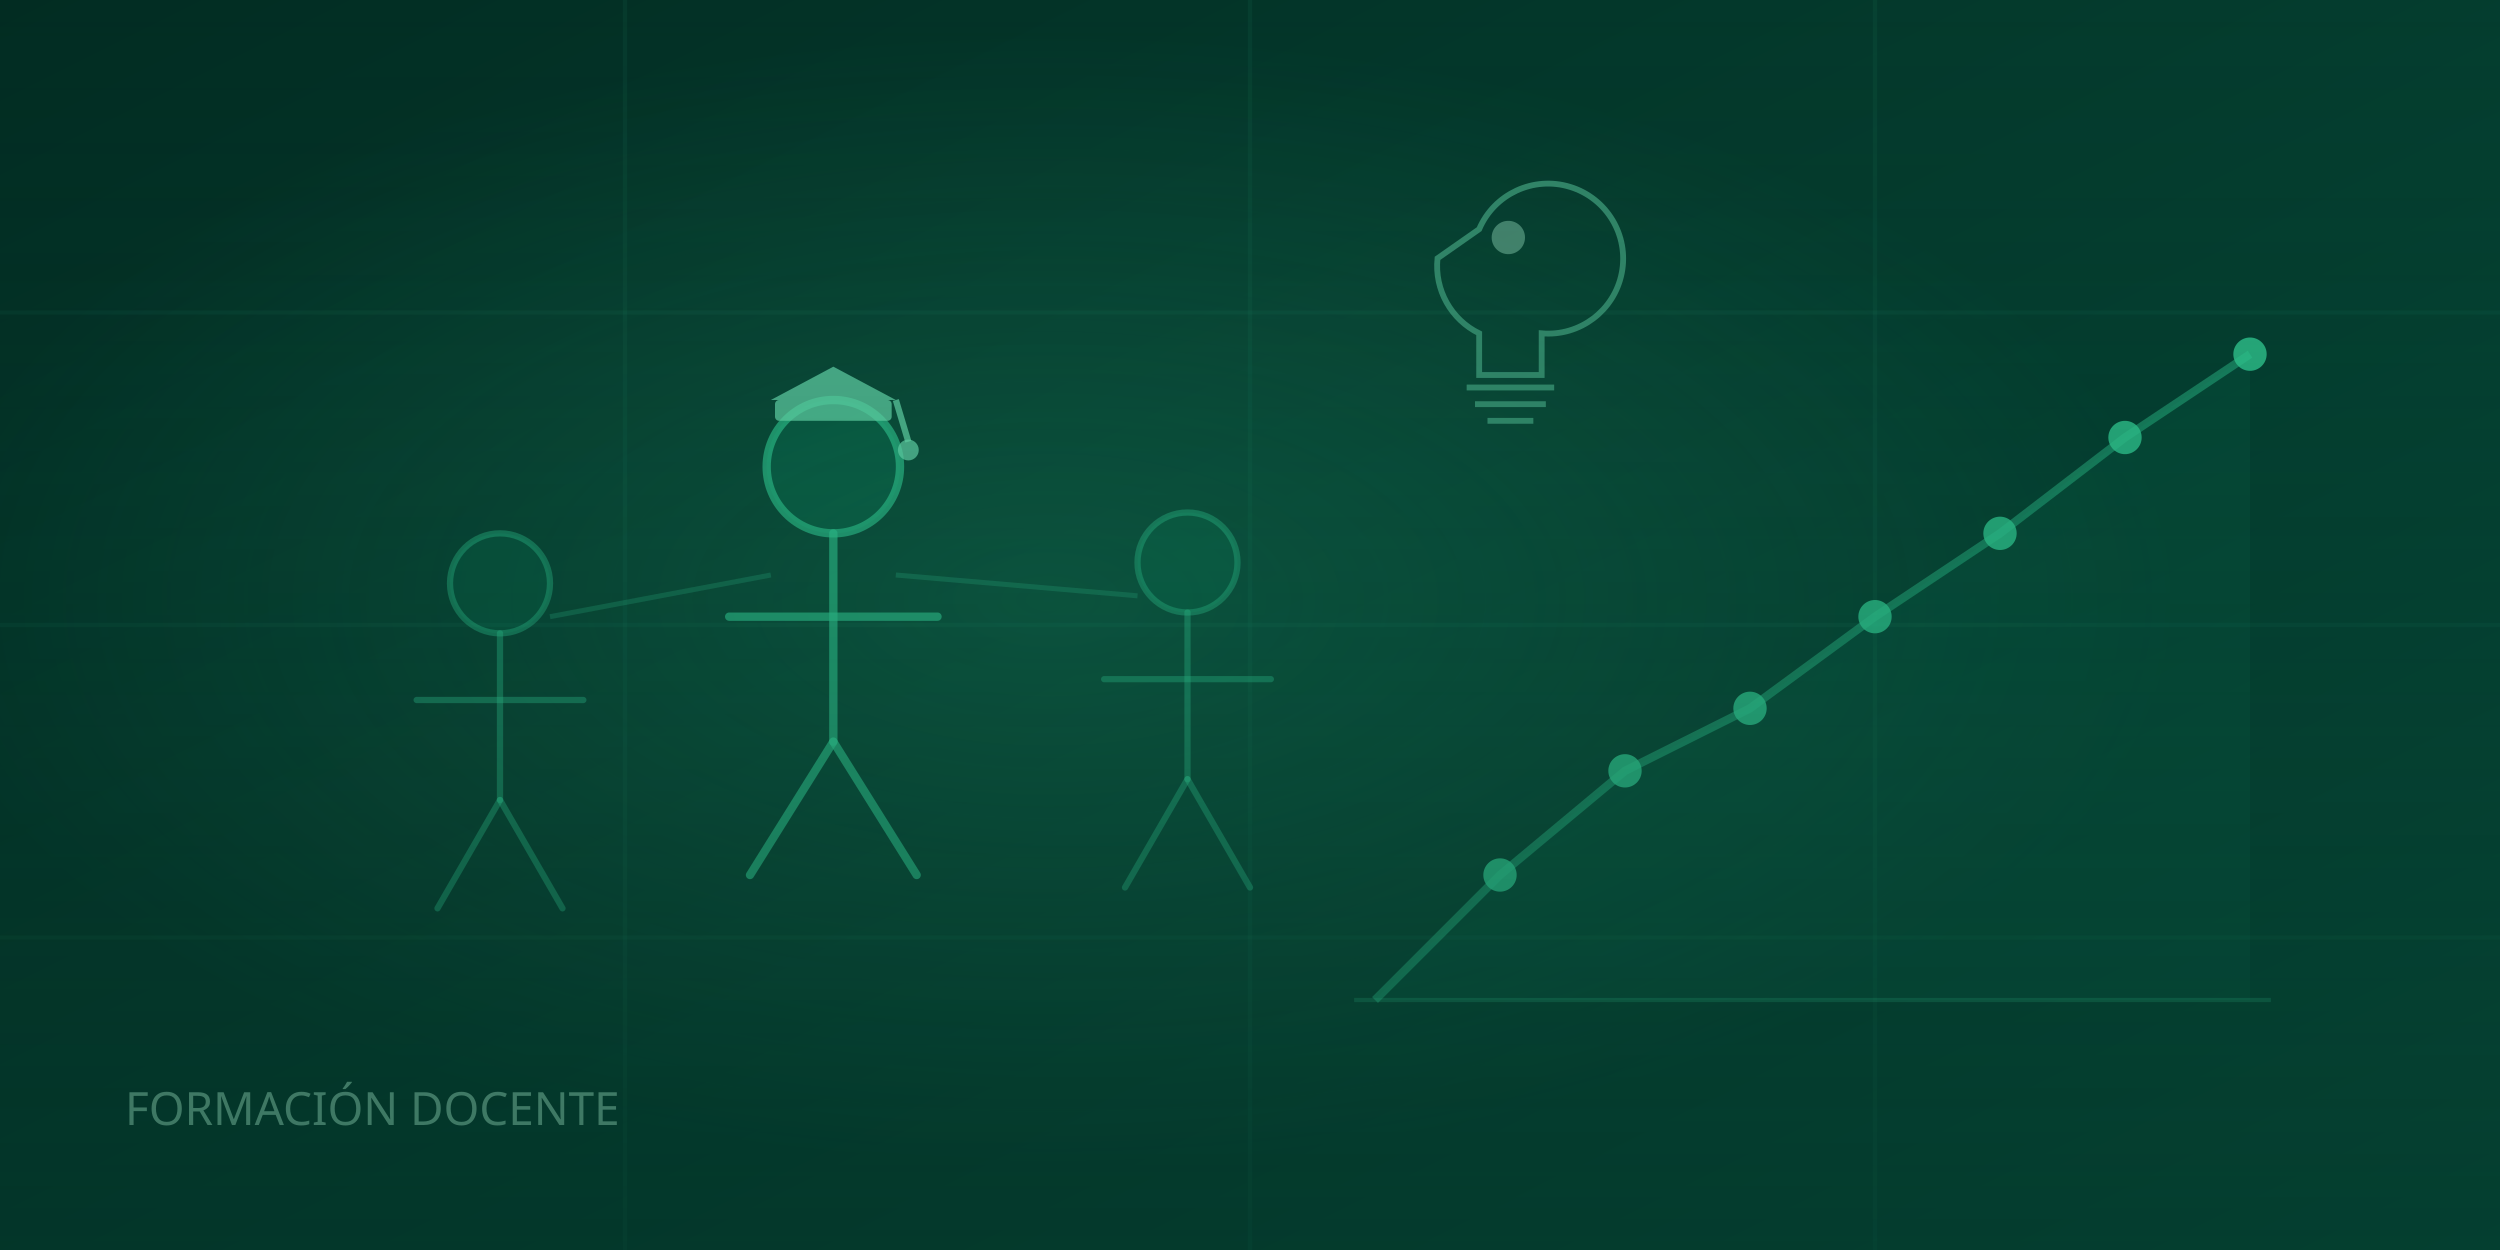
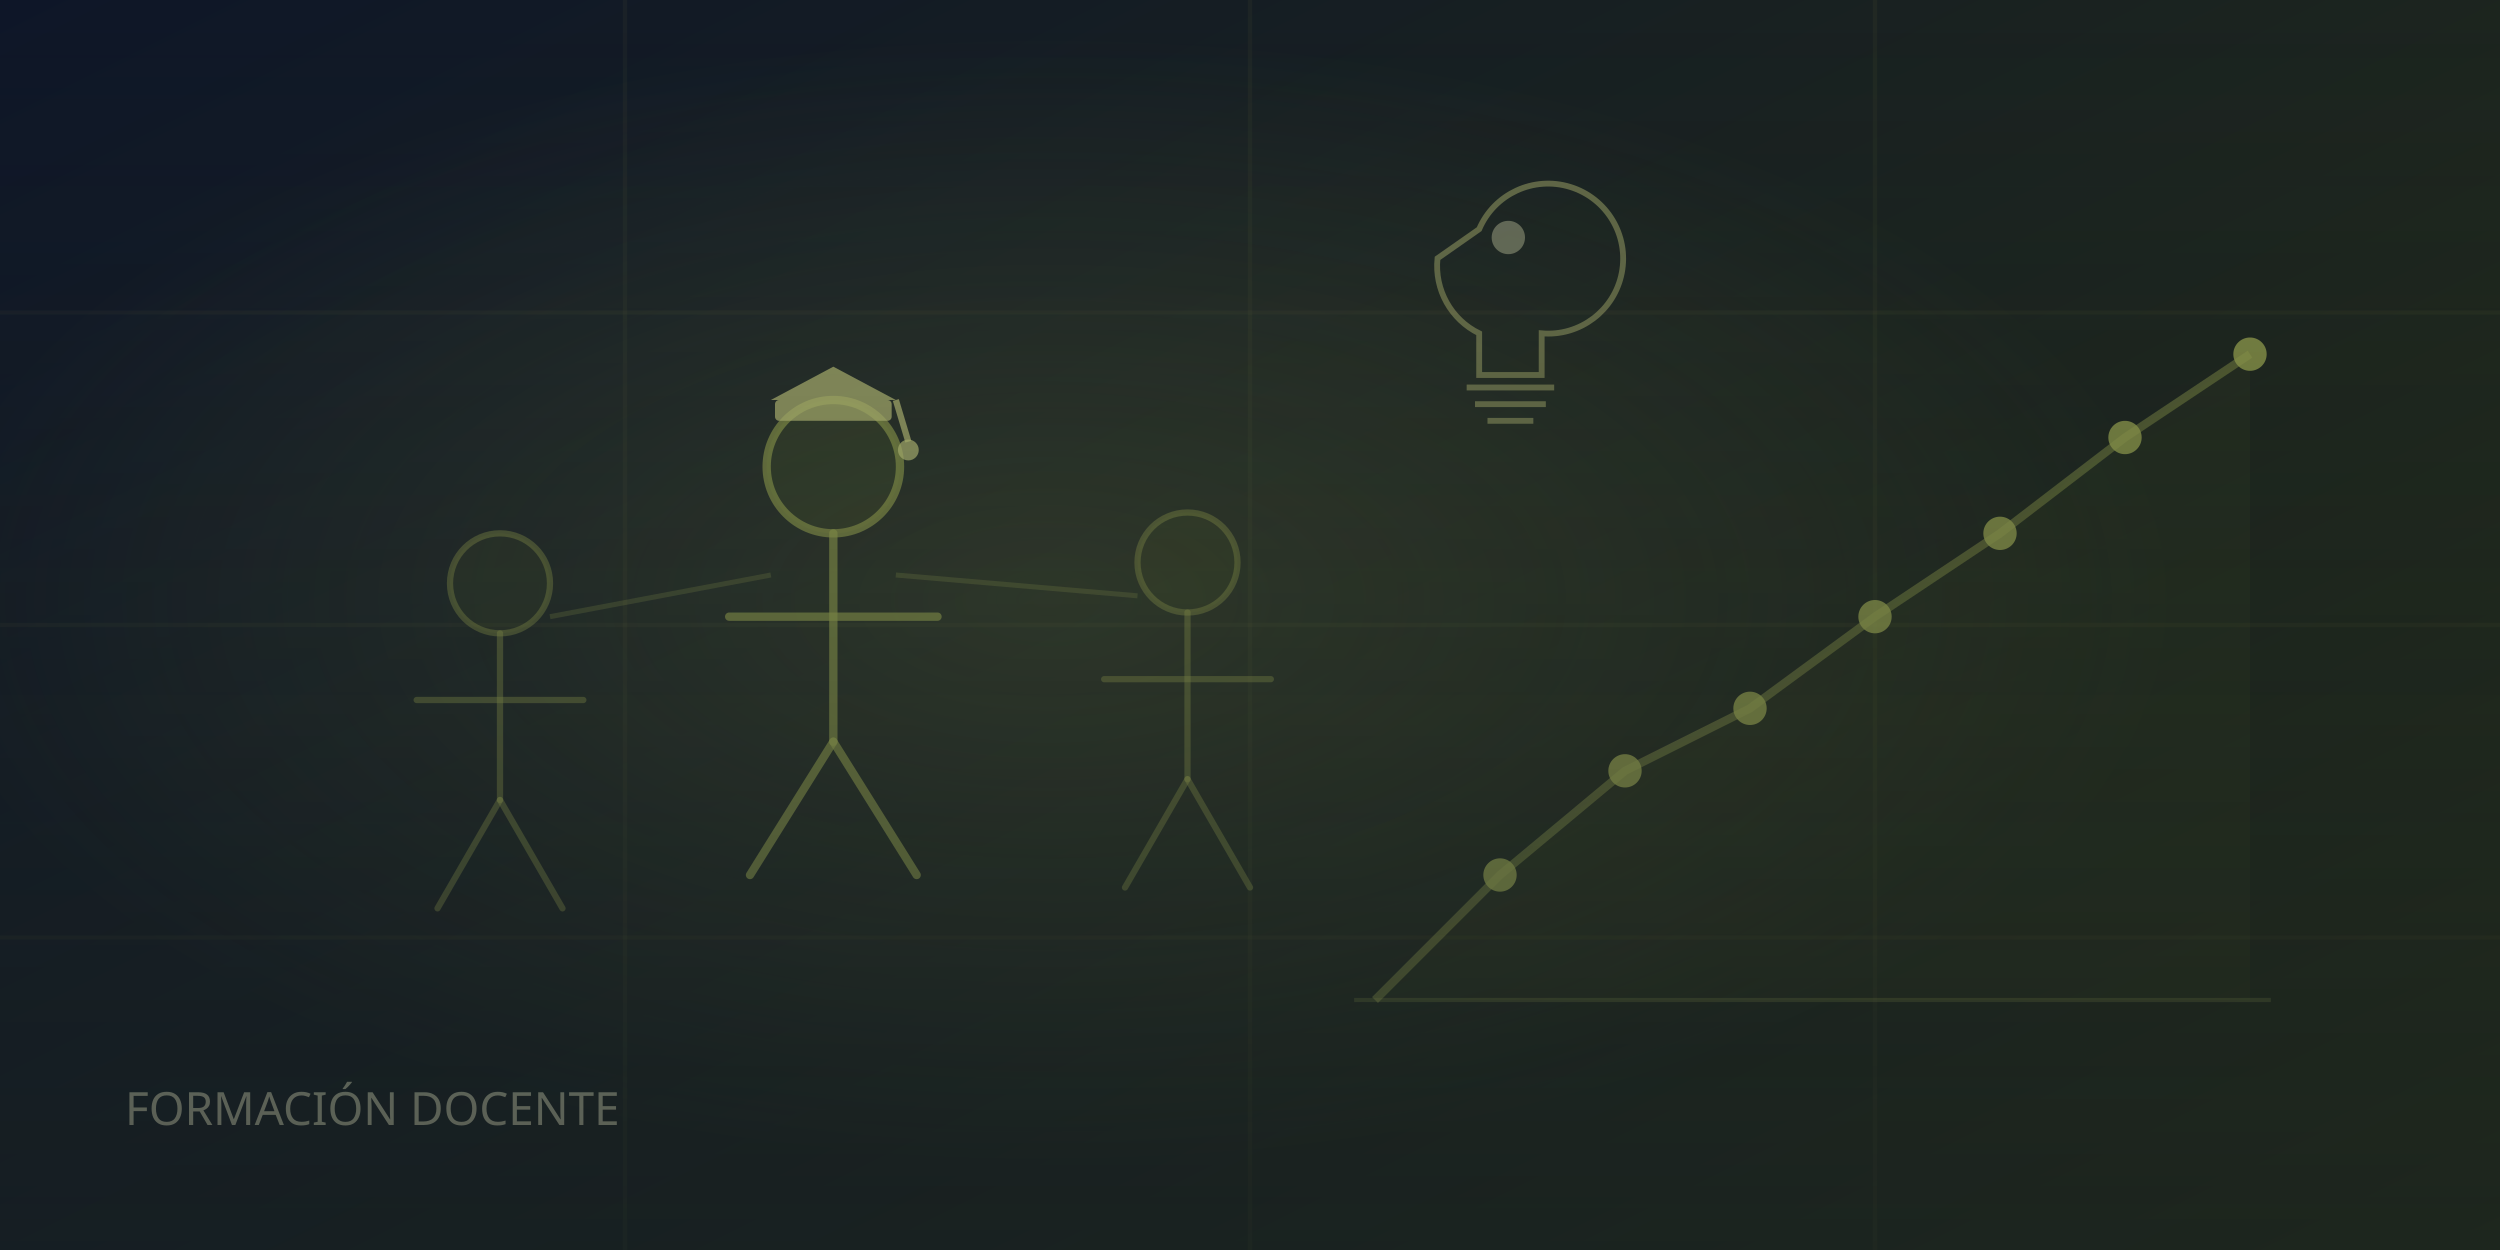
<svg xmlns="http://www.w3.org/2000/svg" viewBox="0 0 600 300">
  <defs>
    <linearGradient id="bg" x1="0%" y1="0%" x2="100%" y2="100%">
-       <stop offset="0%" stop-color="#022c22" />
-       <stop offset="100%" stop-color="#064e3b" />
+       <stop offset="0%" stop-color="#0e1628" />
+       <stop offset="100%" stop-color="#2a3315" />
    </linearGradient>
    <radialGradient id="glow" cx="42%" cy="48%" r="45%">
-       <stop offset="0%" stop-color="#34d399" stop-opacity="0.22" />
-       <stop offset="100%" stop-color="#34d399" stop-opacity="0" />
+       <stop offset="0%" stop-color="#96a14c" stop-opacity="0.22" />
+       <stop offset="100%" stop-color="#96a14c" stop-opacity="0" />
    </radialGradient>
  </defs>
  <rect width="600" height="300" fill="url(#bg)" />
  <rect width="600" height="300" fill="url(#glow)" />
-   <g stroke="#34d399" stroke-opacity="0.06" stroke-width="1">
+   <g stroke="#96a14c" stroke-opacity="0.06" stroke-width="1">
    <line x1="0" y1="75" x2="600" y2="75" />
    <line x1="0" y1="150" x2="600" y2="150" />
    <line x1="0" y1="225" x2="600" y2="225" />
    <line x1="150" y1="0" x2="150" y2="300" />
    <line x1="300" y1="0" x2="300" y2="300" />
    <line x1="450" y1="0" x2="450" y2="300" />
  </g>
-   <g stroke="#34d399" stroke-opacity="0.65" stroke-width="2" stroke-linecap="round" fill="none">
-     <circle cx="200" cy="112" r="16" fill="#10b981" fill-opacity="0.18" />
+   <g stroke="#96a14c" stroke-opacity="0.65" stroke-width="2" stroke-linecap="round" fill="none">
+     <circle cx="200" cy="112" r="16" fill="#68762f" fill-opacity="0.18" />
    <line x1="200" y1="128" x2="200" y2="178" />
    <line x1="175" y1="148" x2="225" y2="148" />
    <line x1="200" y1="178" x2="180" y2="210" />
    <line x1="200" y1="178" x2="220" y2="210" />
  </g>
-   <g fill="#6ee7b7" fill-opacity="0.70">
+   <g fill="#bdc276" fill-opacity="0.70">
    <rect x="186" y="96" width="28" height="5" rx="1" />
    <polygon points="200,88 215,96 200,96 185,96" />
-     <line x1="215" y1="96" x2="218" y2="106" stroke="#6ee7b7" stroke-opacity="0.70" stroke-width="1.5" />
+     <line x1="215" y1="96" x2="218" y2="106" stroke="#bdc276" stroke-opacity="0.70" stroke-width="1.5" />
    <circle cx="218" cy="108" r="2.5" />
  </g>
-   <g stroke="#34d399" stroke-opacity="0.40" stroke-width="1.5" stroke-linecap="round" fill="none">
-     <circle cx="120" cy="140" r="12" fill="#10b981" fill-opacity="0.12" />
+   <g stroke="#96a14c" stroke-opacity="0.40" stroke-width="1.5" stroke-linecap="round" fill="none">
+     <circle cx="120" cy="140" r="12" fill="#68762f" fill-opacity="0.12" />
    <line x1="120" y1="152" x2="120" y2="192" />
    <line x1="100" y1="168" x2="140" y2="168" />
    <line x1="120" y1="192" x2="105" y2="218" />
    <line x1="120" y1="192" x2="135" y2="218" />
  </g>
-   <g stroke="#34d399" stroke-opacity="0.40" stroke-width="1.5" stroke-linecap="round" fill="none">
-     <circle cx="285" cy="135" r="12" fill="#10b981" fill-opacity="0.12" />
+   <g stroke="#96a14c" stroke-opacity="0.40" stroke-width="1.5" stroke-linecap="round" fill="none">
+     <circle cx="285" cy="135" r="12" fill="#68762f" fill-opacity="0.12" />
    <line x1="285" y1="147" x2="285" y2="187" />
    <line x1="265" y1="163" x2="305" y2="163" />
    <line x1="285" y1="187" x2="270" y2="213" />
    <line x1="285" y1="187" x2="300" y2="213" />
  </g>
-   <g stroke="#34d399" stroke-opacity="0.25" stroke-width="1.2" fill="none">
+   <g stroke="#96a14c" stroke-opacity="0.25" stroke-width="1.2" fill="none">
    <line x1="132" y1="148" x2="185" y2="138" />
    <line x1="215" y1="138" x2="273" y2="143" />
  </g>
  <g fill="none">
-     <polyline points="330,240 360,210 390,185 420,170 450,148 480,128 510,105 540,85" stroke="#34d399" stroke-opacity="0.45" stroke-width="2" stroke-linejoin="round" />
-     <path d="M 330 240 L 360 210 L 390 185 L 420 170 L 450 148 L 480 128 L 510 105 L 540 85 L 540 240 Z" fill="#10b981" fill-opacity="0.08" />
+     <polyline points="330,240 360,210 390,185 420,170 450,148 480,128 510,105 540,85" stroke="#96a14c" stroke-opacity="0.45" stroke-width="2" stroke-linejoin="round" />
+     <path d="M 330 240 L 360 210 L 390 185 L 420 170 L 450 148 L 480 128 L 510 105 L 540 85 L 540 240 Z" fill="#68762f" fill-opacity="0.08" />
  </g>
-   <g fill="#34d399" fill-opacity="0.80">
+   <g fill="#96a14c" fill-opacity="0.80">
    <circle cx="360" cy="210" r="4" />
    <circle cx="390" cy="185" r="4" />
    <circle cx="420" cy="170" r="4" />
    <circle cx="450" cy="148" r="4" />
    <circle cx="480" cy="128" r="4" />
    <circle cx="510" cy="105" r="4" />
    <circle cx="540" cy="85" r="4" />
  </g>
-   <line x1="325" y1="240" x2="545" y2="240" stroke="#34d399" stroke-opacity="0.25" stroke-width="1" />
-   <g fill="none" stroke="#6ee7b7" stroke-opacity="0.45" stroke-width="1.4">
+   <line x1="325" y1="240" x2="545" y2="240" stroke="#96a14c" stroke-opacity="0.25" stroke-width="1" />
+   <g fill="none" stroke="#bdc276" stroke-opacity="0.45" stroke-width="1.4">
    <path d="M 355 55 A 18 18 0 1 1 370 80 L 370 90 L 355 90 L 355 80 A 18 18 0 0 1 345 62 Z" />
    <line x1="352" y1="93" x2="373" y2="93" />
    <line x1="354" y1="97" x2="371" y2="97" />
    <line x1="357" y1="101" x2="368" y2="101" />
  </g>
-   <circle cx="362" cy="57" r="4" fill="#a7f3d0" fill-opacity="0.40" stroke="none" />
-   <text x="30" y="270" font-family="system-ui, sans-serif" font-size="11" fill="#a7f3d0" fill-opacity="0.60" font-weight="500">FORMACIÓN DOCENTE</text>
+   <circle cx="362" cy="57" r="4" fill="#d8dbae" fill-opacity="0.40" stroke="none" />
+   <text x="30" y="270" font-family="system-ui, sans-serif" font-size="11" fill="#d8dbae" fill-opacity="0.60" font-weight="500">FORMACIÓN DOCENTE</text>
  <defs>
    <linearGradient id="ov" x1="0" y1="0" x2="0" y2="1">
-       <stop offset="0%" stop-color="#022c22" stop-opacity="0" />
-       <stop offset="100%" stop-color="#022c22" stop-opacity="0.45" />
+       <stop offset="0%" stop-color="#0e1628" stop-opacity="0" />
+       <stop offset="100%" stop-color="#0e1628" stop-opacity="0.45" />
    </linearGradient>
  </defs>
  <rect width="600" height="300" fill="url(#ov)" />
</svg>
